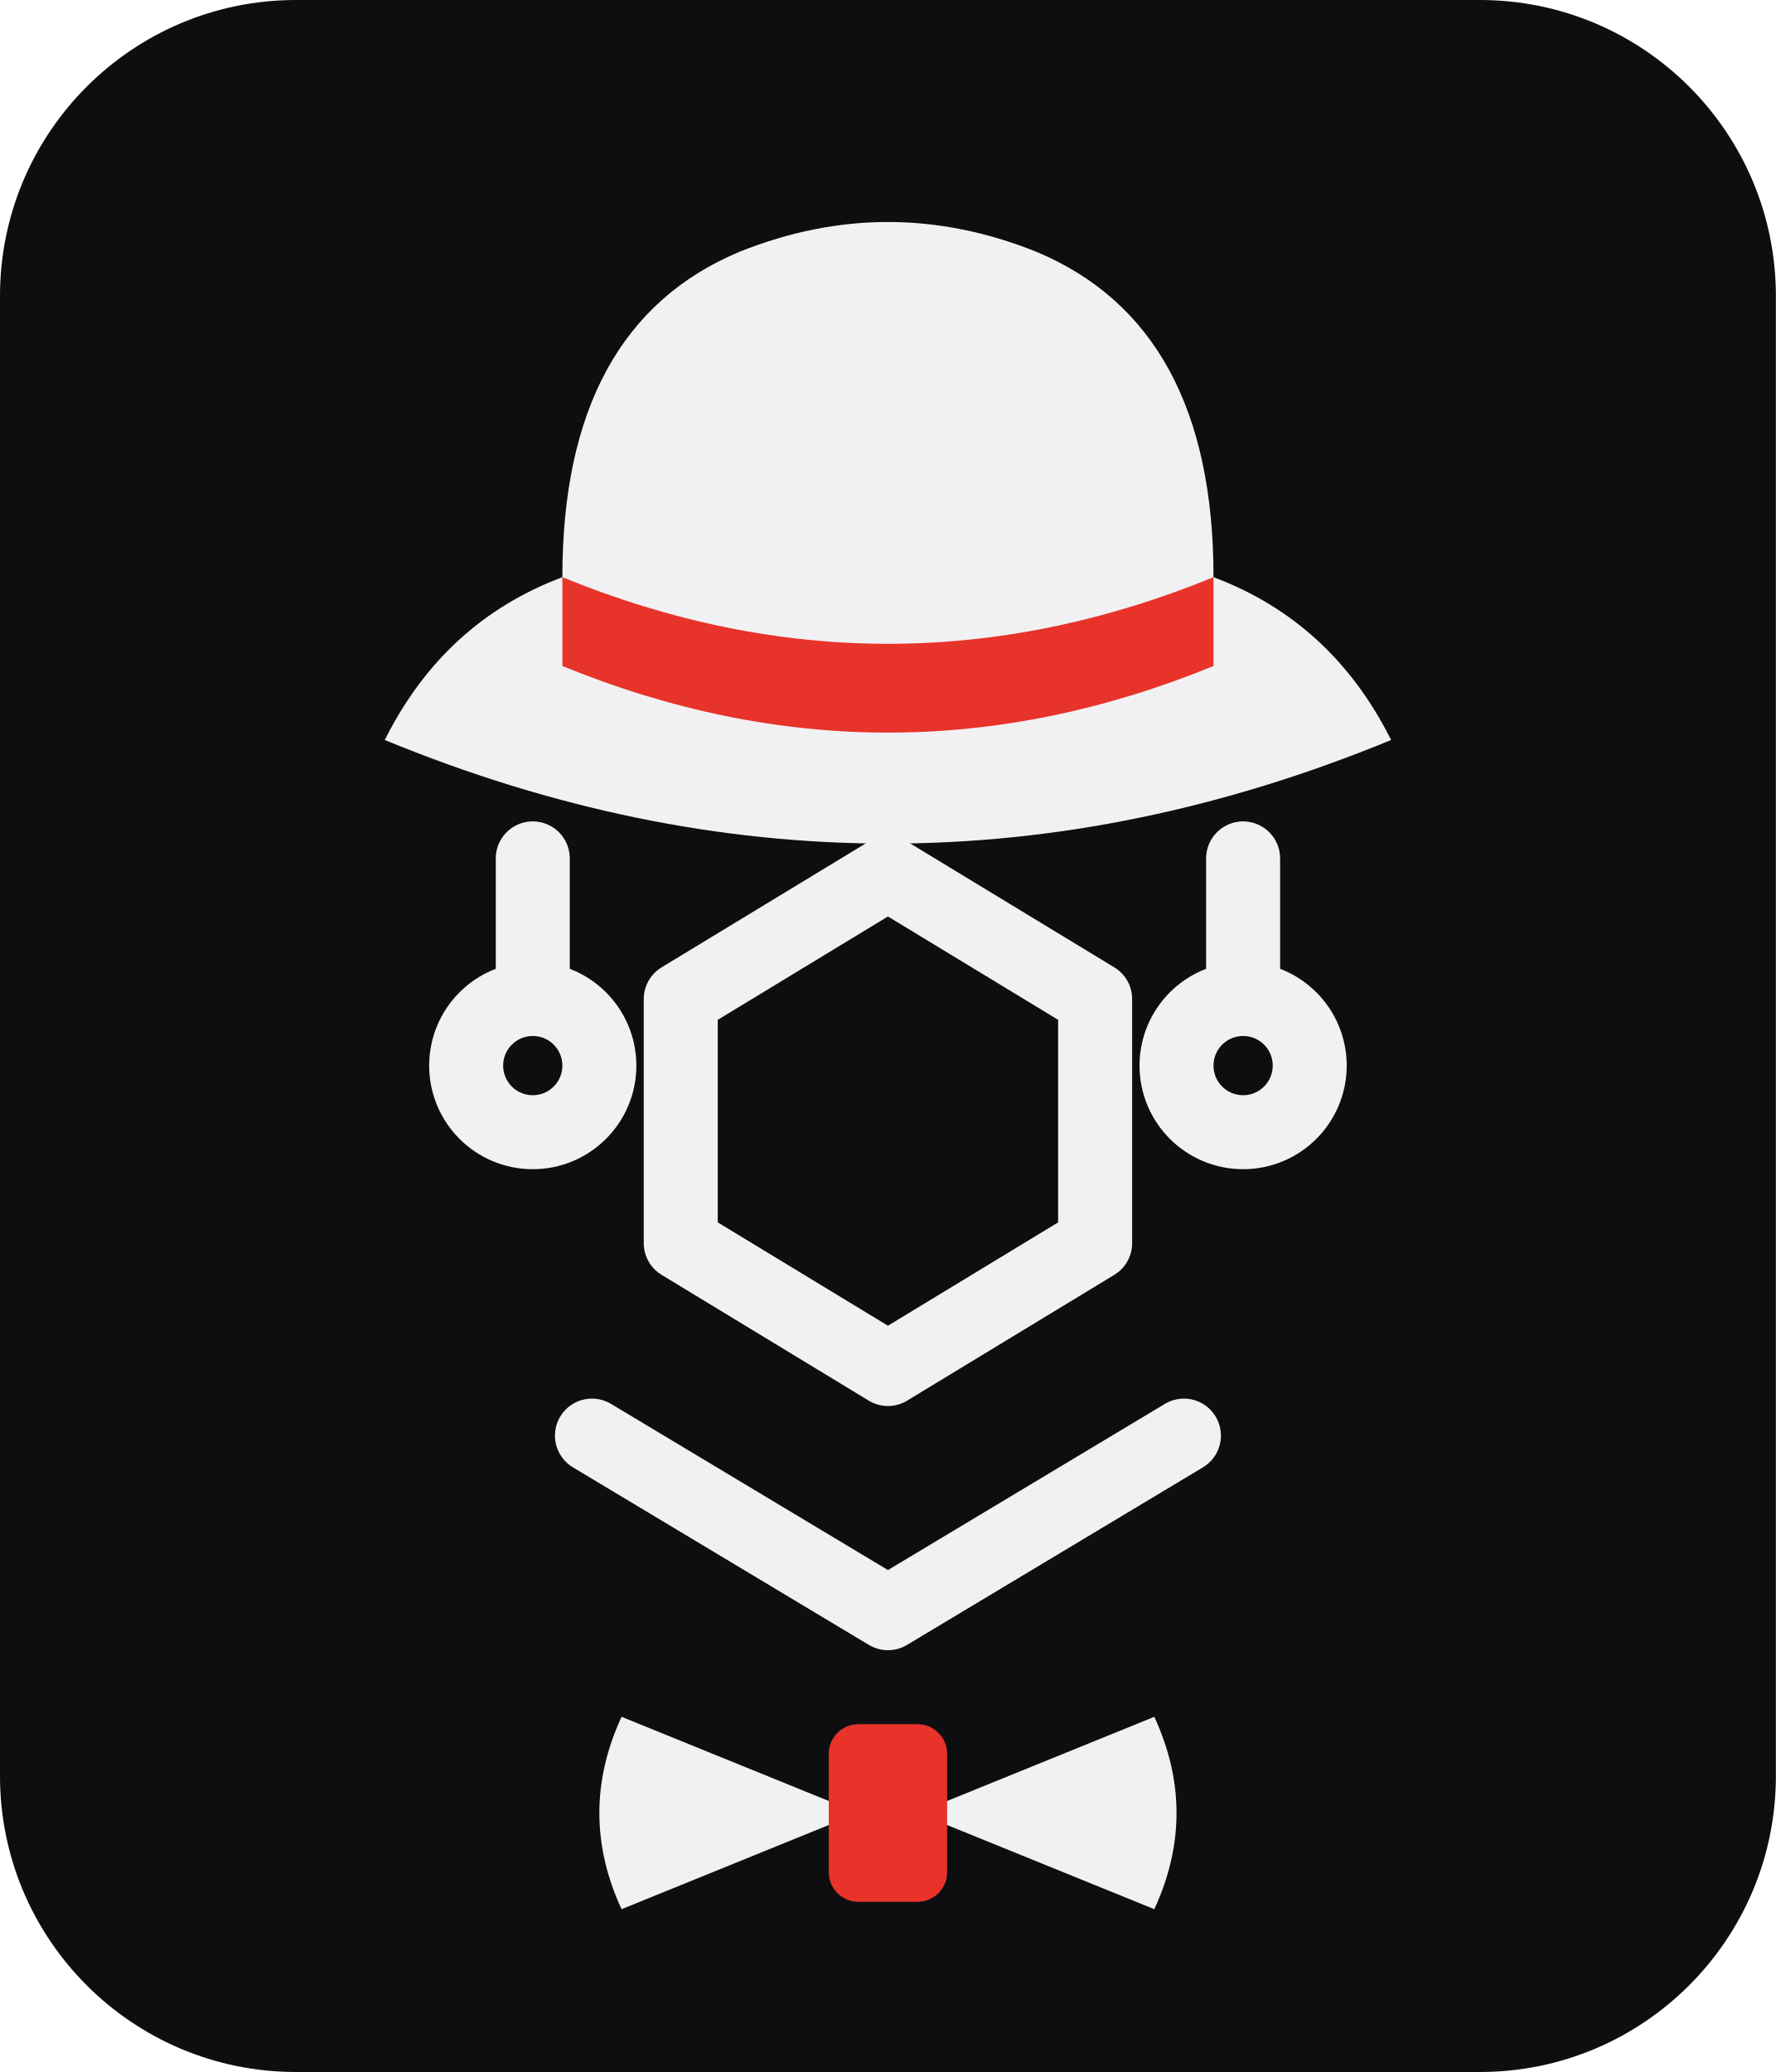
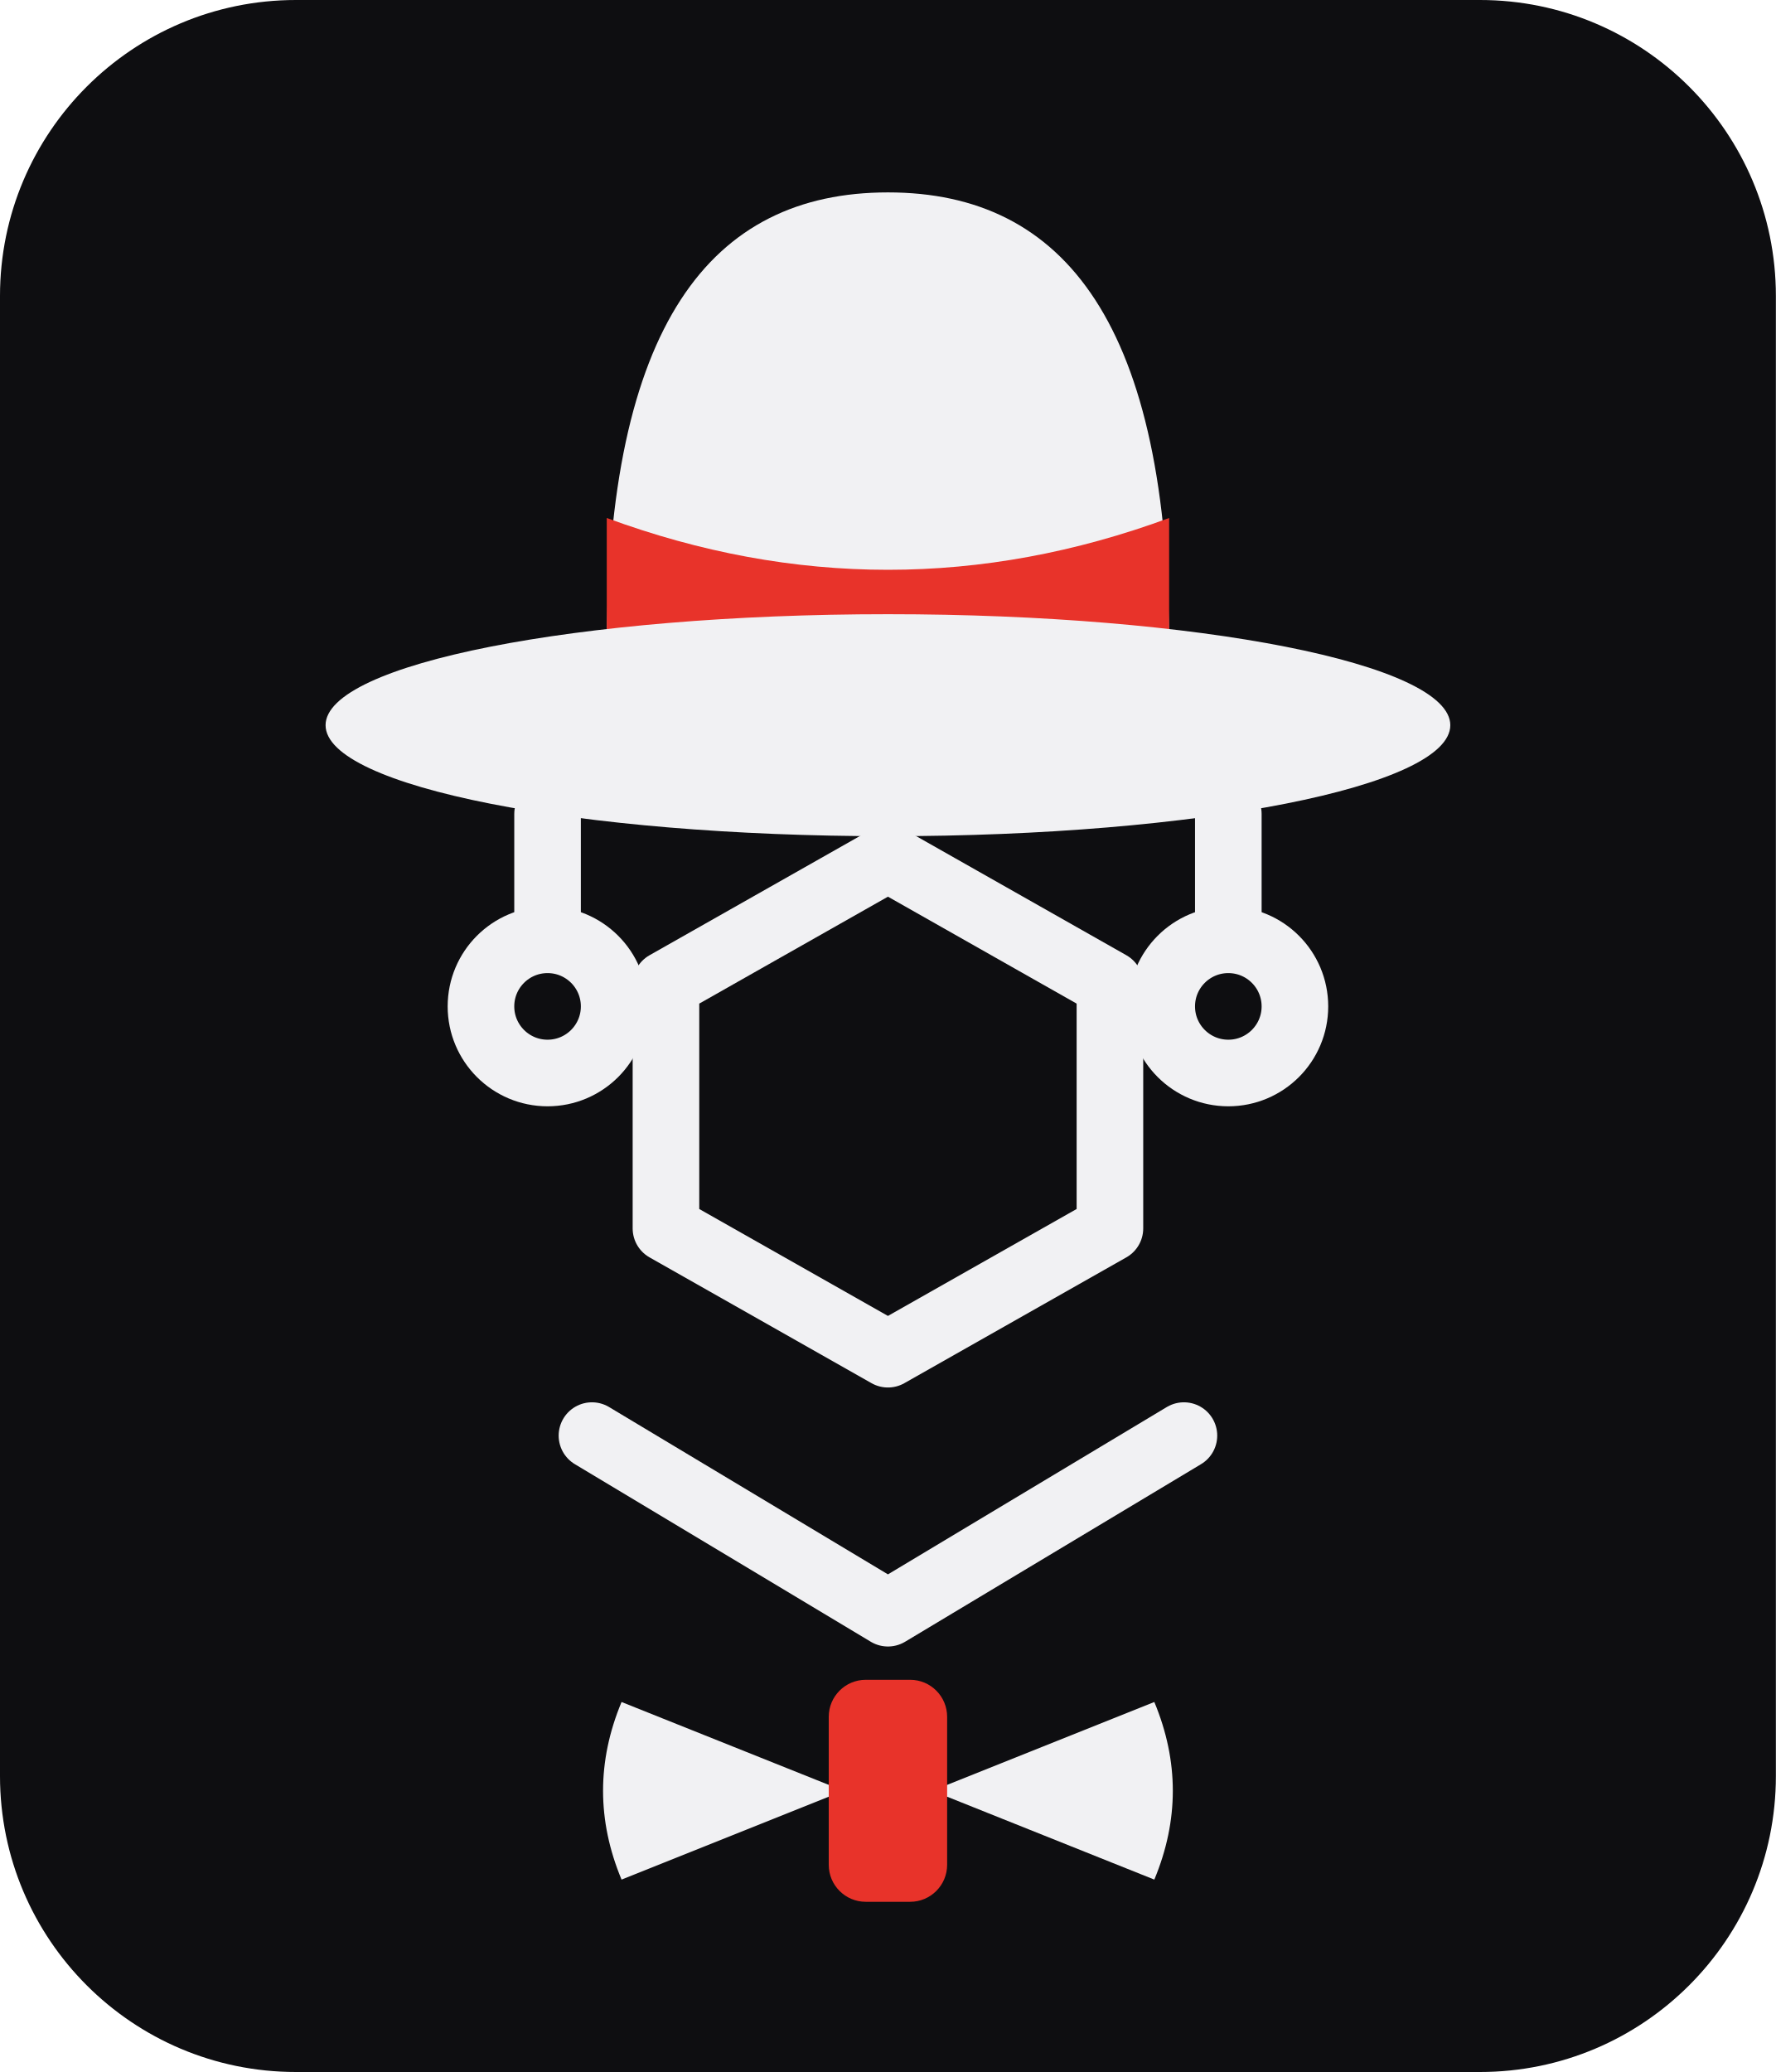
<svg xmlns="http://www.w3.org/2000/svg" viewBox="0 0 120 140">
  <rect width="120" height="140" rx="20" fill="#0e0e11" />
-   <g fill="none" stroke="#f1f1f3" stroke-width="5" stroke-linejoin="round" stroke-linecap="round" transform="translate(0,4)">
-     <path d="M36 54 v9" />
-     <circle cx="36" cy="68" r="4.5" />
-     <path d="M84 54 v9" />
-     <circle cx="84" cy="68" r="4.5" />
-     <path d="M60 55 L74 63.5 V80 L60 88.5 L46 80 V63.5 Z" />
-     <path d="M40 93 L60 105 L80 93" />
-   </g>
-   <g transform="translate(0,4)">
-     <path d="M26 46 Q60 60 94 46 Q90 38 82 35 Q82 18 70 13 Q60 9 50 13 Q38 18 38 35 Q30 38 26 46 Z" fill="#f1f1f3" />
-     <path d="M38 35 Q60 44 82 35 L82 41 Q60 50 38 41 Z" fill="#e8332a" />
-     <path d="M42 112 L58 118.5 L42 125 Q39 118.5 42 112 Z" fill="#f1f1f3" />
-     <path d="M78 112 L62 118.5 L78 125 Q81 118.5 78 112 Z" fill="#f1f1f3" />
-     <rect x="56" y="112.5" width="8" height="12" rx="2" fill="#e8332a" />
+   <g transform="translate(0,2)">
+     <path d="M41 42 C41 20 48 11 60 11 C72 11 79 20 79 42 Q60 48 41 42 Z" fill="#f1f1f3" />
+     <path d="M41 33 Q60 40 79 33 L79 42 Q60 48 41 42 Z" fill="#e8332a" />
+     <ellipse cx="60" cy="47" rx="38" ry="7.5" fill="#f1f1f3" />
+     <g fill="none" stroke="#f1f1f3" stroke-width="4.5" stroke-linejoin="round" stroke-linecap="round">
+       <path d="M37 53 v8" />
+       <circle cx="37" cy="66" r="4.5" />
+       <path d="M83 53 v8" />
+       <circle cx="83" cy="66" r="4.5" />
+       <path d="M60 56 L75 64.5 V81 L60 89.5 L45 81 V64.5 Z" />
+       <path d="M40 95 L60 107 L80 95" />
+     </g>
+     <path d="M42 113 L57 119 L42 125 Q39.5 119 42 113 Z" fill="#f1f1f3" />
+     <path d="M78 113 L63 119 L78 125 Q80.5 119 78 113 Z" fill="#f1f1f3" />
+     <rect x="56" y="111.5" width="8" height="15" rx="2.5" fill="#e8332a" />
  </g>
</svg>
